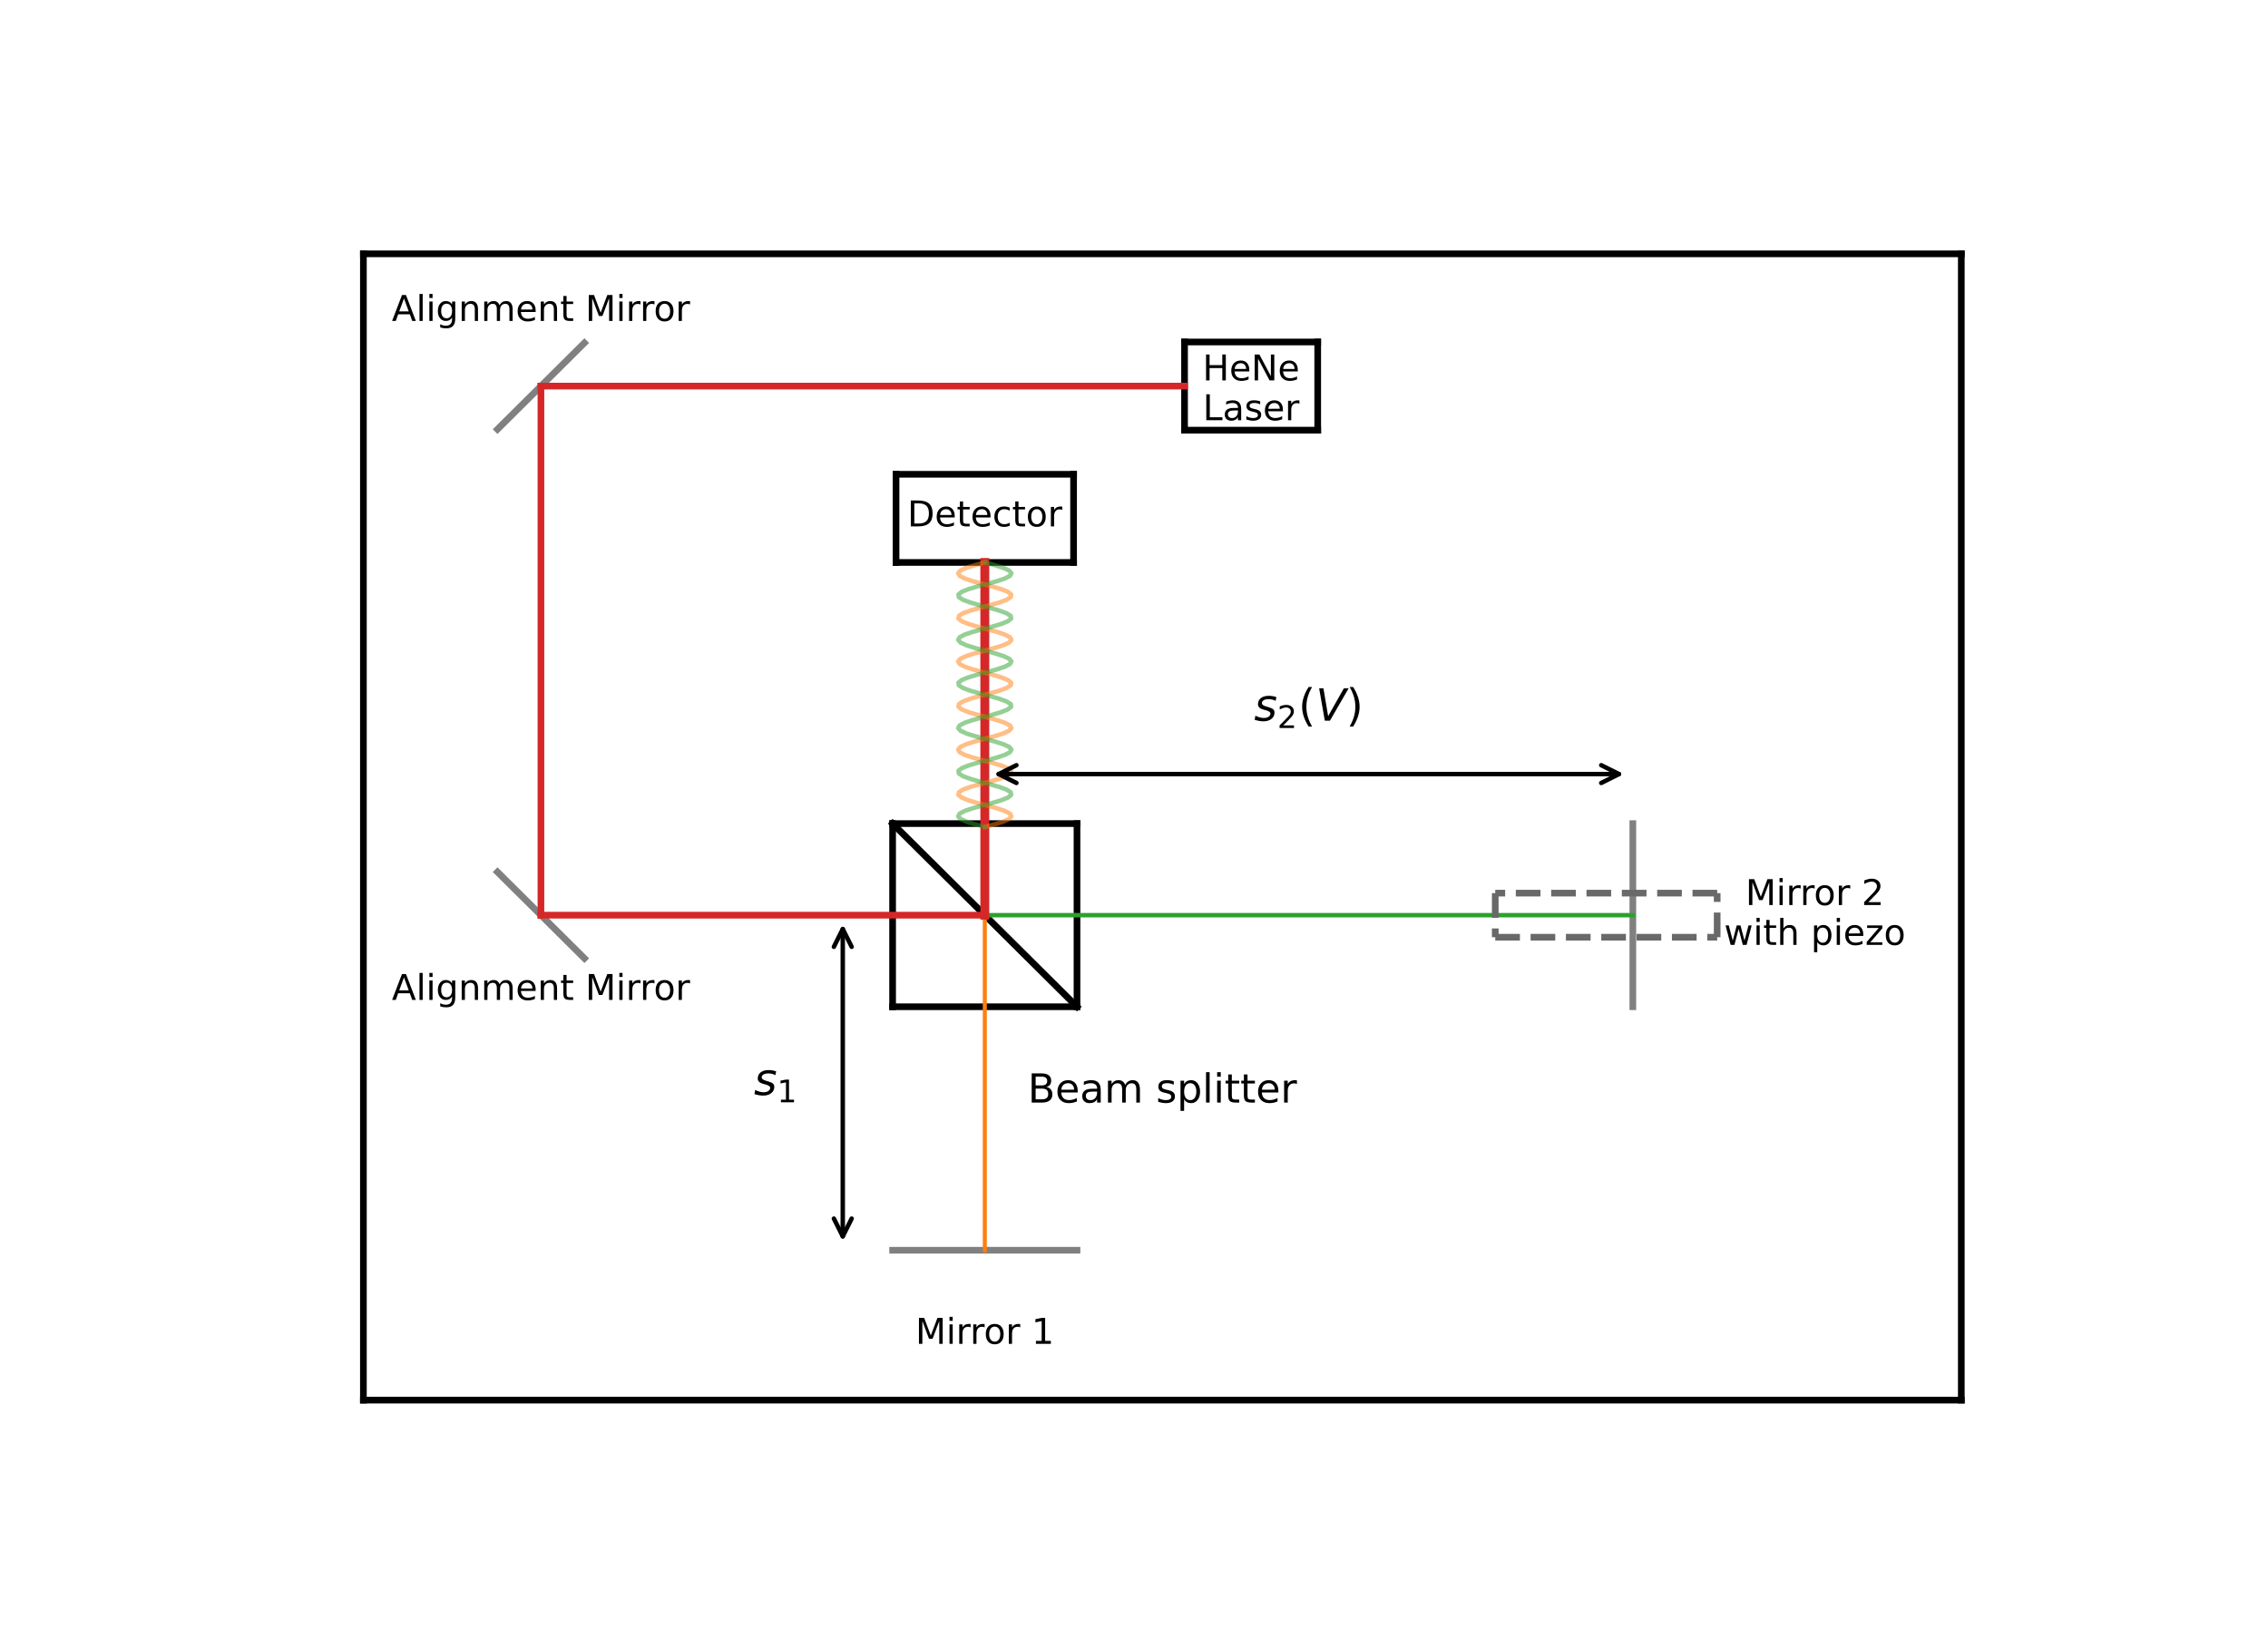
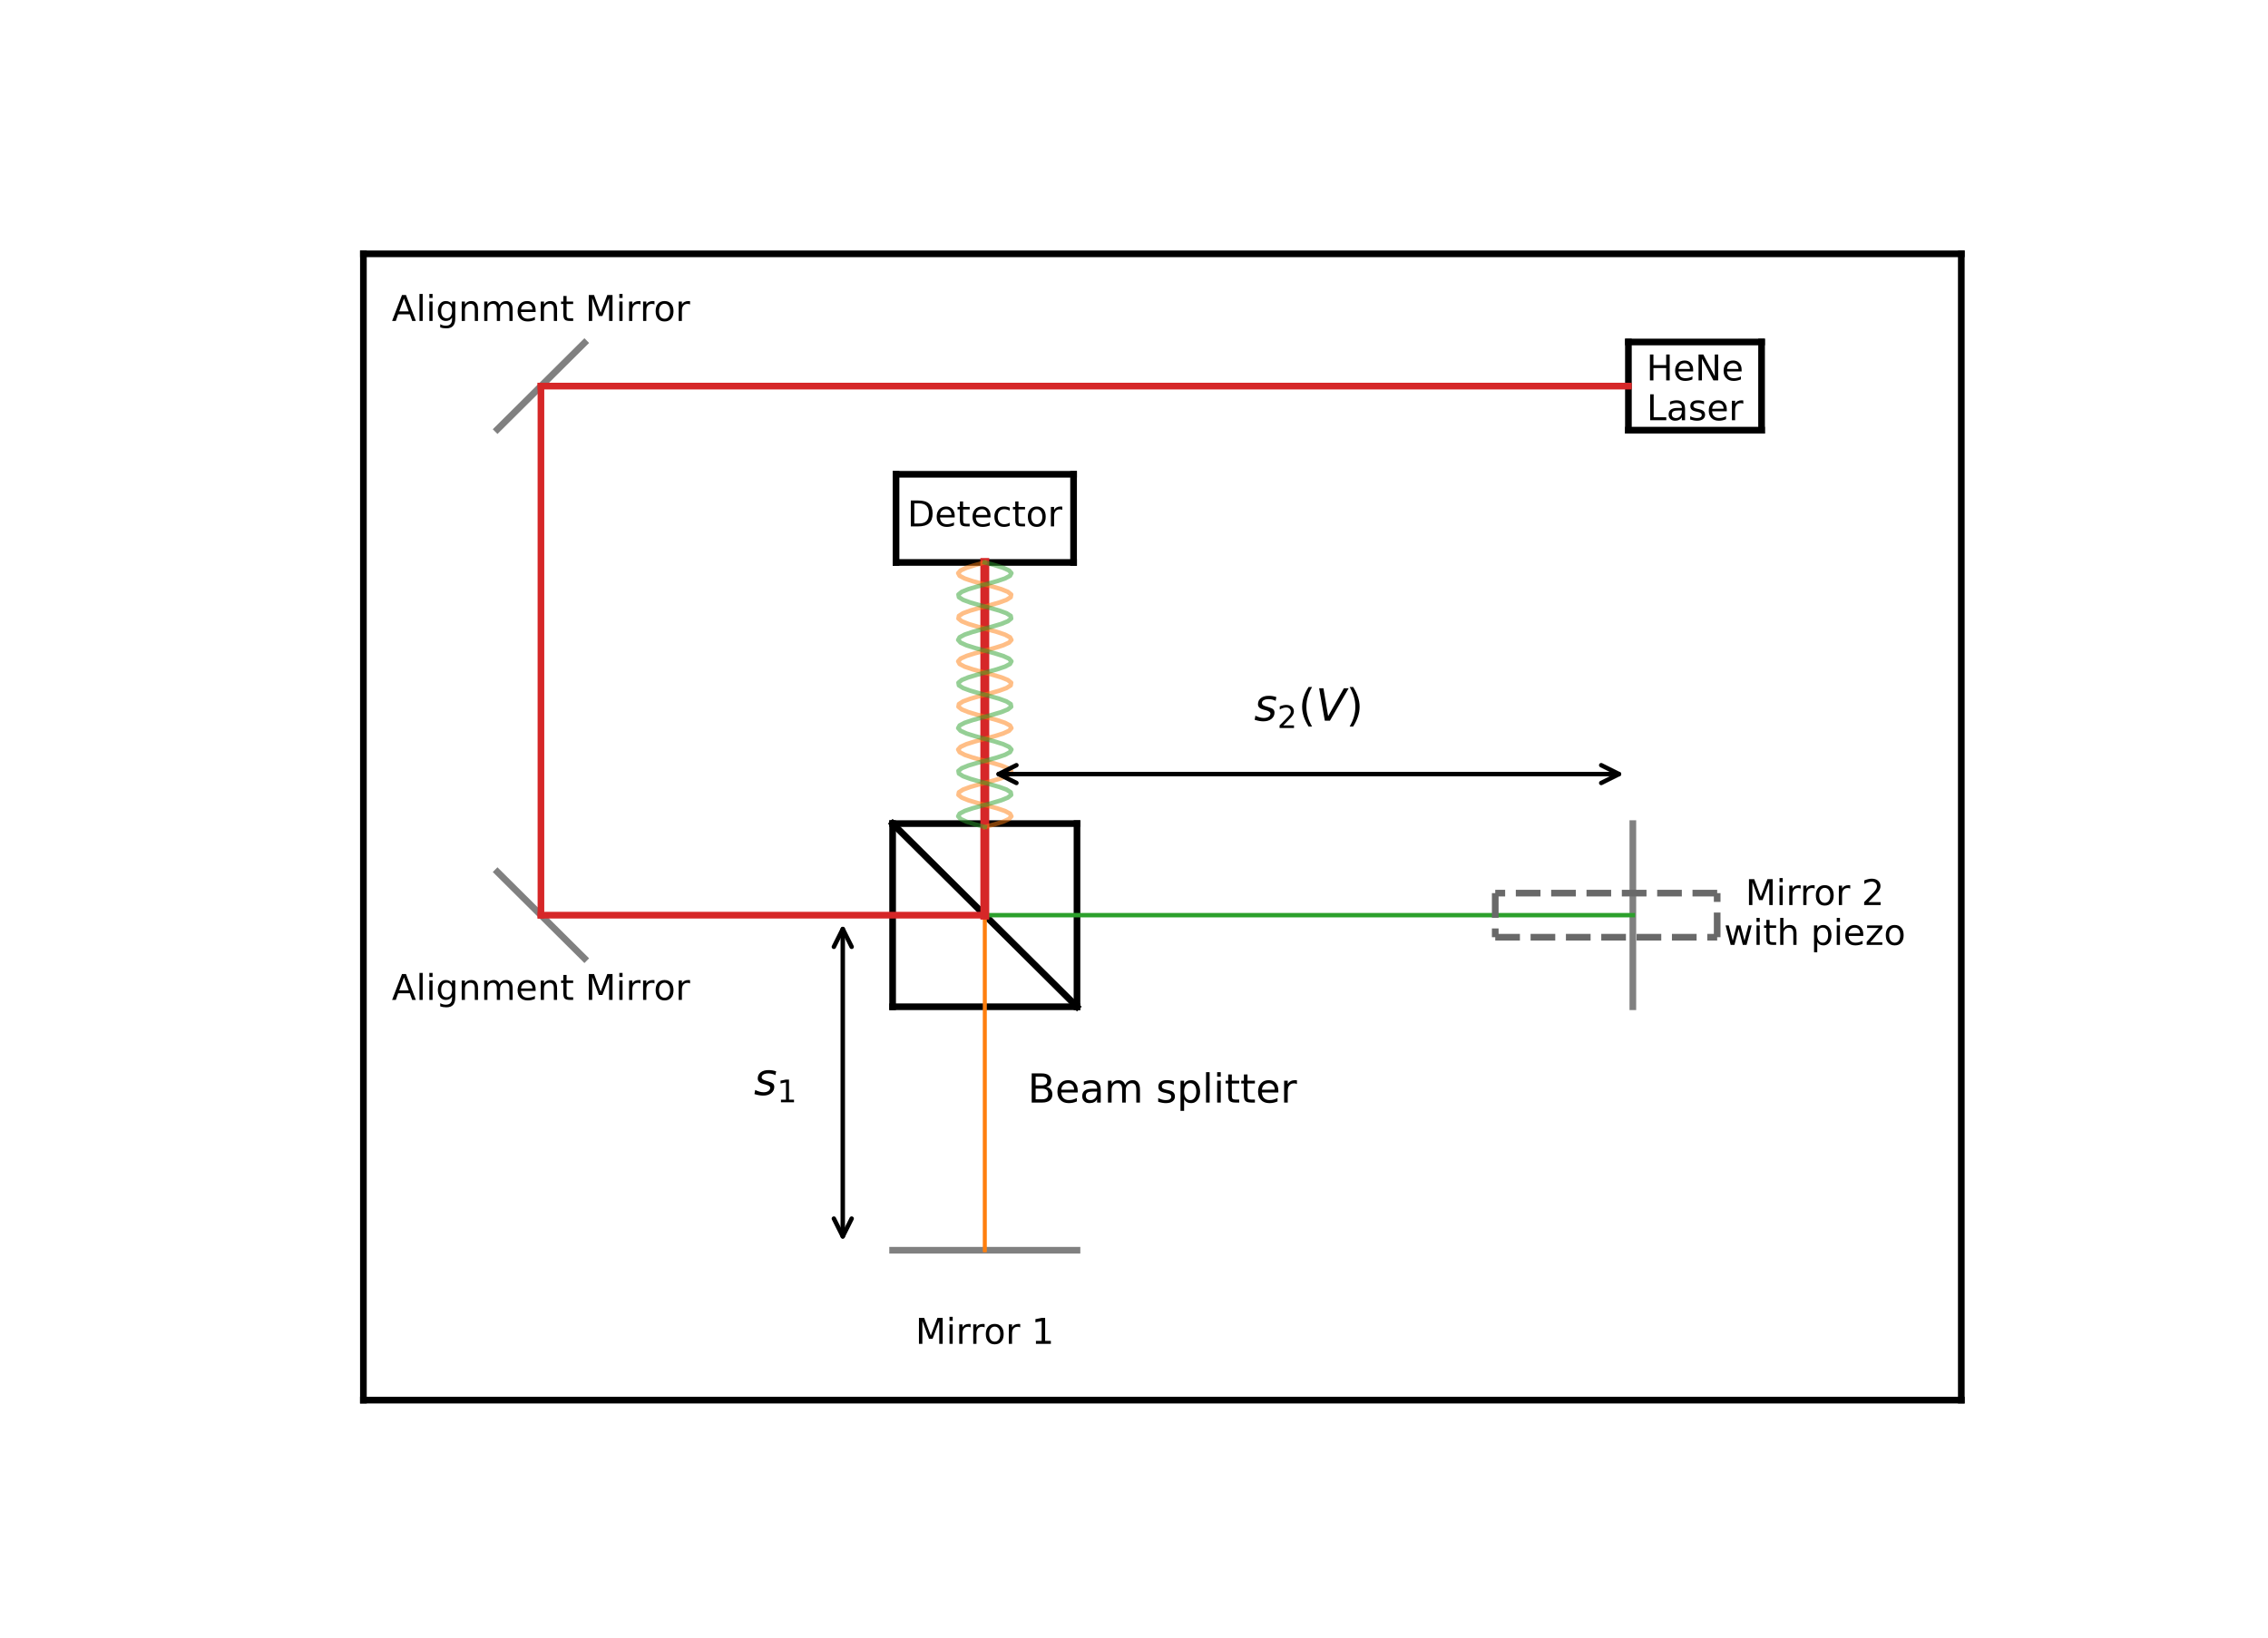
<svg xmlns="http://www.w3.org/2000/svg" xmlns:xlink="http://www.w3.org/1999/xlink" width="510.236pt" height="368.504pt" viewBox="0 0 510.236 368.504" version="1.1">
  <defs>
    <style type="text/css">*{stroke-linejoin: round; stroke-linecap: butt}</style>
  </defs>
  <g id="figure_1">
    <g id="axes_1">
      <g id="line2d_1">
-         <path d="M 81.754 57.118  L 441.238 57.118  " clip-path="url(#pc68b188c2a)" style="fill: none; stroke: #000000; stroke-width: 1.5; stroke-linecap: square" />
+         <path d="M 81.754 57.118  L 441.238 57.118  " clip-path="url(#pbd382d04a9)" style="fill: none; stroke: #000000; stroke-width: 1.5; stroke-linecap: square" />
      </g>
      <g id="line2d_2">
-         <path d="M 81.754 315.071  L 441.238 315.071  " clip-path="url(#pc68b188c2a)" style="fill: none; stroke: #000000; stroke-width: 1.5; stroke-linecap: square" />
+         <path d="M 81.754 315.071  L 441.238 315.071  " clip-path="url(#pbd382d04a9)" style="fill: none; stroke: #000000; stroke-width: 1.5; stroke-linecap: square" />
      </g>
      <g id="line2d_3">
-         <path d="M 441.238 315.071  L 441.238 57.118  " clip-path="url(#pc68b188c2a)" style="fill: none; stroke: #000000; stroke-width: 1.5; stroke-linecap: square" />
+         <path d="M 441.238 315.071  L 441.238 57.118  " clip-path="url(#pbd382d04a9)" style="fill: none; stroke: #000000; stroke-width: 1.5; stroke-linecap: square" />
      </g>
      <g id="line2d_4">
-         <path d="M 81.754 315.071  L 81.754 57.118  " clip-path="url(#pc68b188c2a)" style="fill: none; stroke: #000000; stroke-width: 1.5; stroke-linecap: square" />
+         <path d="M 81.754 315.071  L 81.754 57.118  " clip-path="url(#pbd382d04a9)" style="fill: none; stroke: #000000; stroke-width: 1.5; stroke-linecap: square" />
      </g>
      <g id="line2d_5">
-         <path d="M 266.489 96.803  L 296.446 96.803  " clip-path="url(#pc68b188c2a)" style="fill: none; stroke: #000000; stroke-width: 1.5; stroke-linecap: square" />
+         <path d="M 366.346 96.803  L 396.303 96.803  " clip-path="url(#pbd382d04a9)" style="fill: none; stroke: #000000; stroke-width: 1.5; stroke-linecap: square" />
      </g>
      <g id="line2d_6">
-         <path d="M 296.446 96.803  L 296.446 76.961  " clip-path="url(#pc68b188c2a)" style="fill: none; stroke: #000000; stroke-width: 1.5; stroke-linecap: square" />
+         <path d="M 396.303 96.803  L 396.303 76.961  " clip-path="url(#pbd382d04a9)" style="fill: none; stroke: #000000; stroke-width: 1.5; stroke-linecap: square" />
      </g>
      <g id="line2d_7">
-         <path d="M 296.446 76.961  L 266.489 76.961  " clip-path="url(#pc68b188c2a)" style="fill: none; stroke: #000000; stroke-width: 1.5; stroke-linecap: square" />
+         <path d="M 396.303 76.961  L 366.346 76.961  " clip-path="url(#pbd382d04a9)" style="fill: none; stroke: #000000; stroke-width: 1.5; stroke-linecap: square" />
      </g>
      <g id="line2d_8">
-         <path d="M 266.489 76.961  L 266.489 96.803  " clip-path="url(#pc68b188c2a)" style="fill: none; stroke: #000000; stroke-width: 1.5; stroke-linecap: square" />
+         <path d="M 366.346 76.961  L 366.346 96.803  " clip-path="url(#pbd382d04a9)" style="fill: none; stroke: #000000; stroke-width: 1.5; stroke-linecap: square" />
      </g>
      <g id="line2d_9">
-         <path d="M 111.92 96.596  L 131.473 77.168  " clip-path="url(#pc68b188c2a)" style="fill: none; stroke: #808080; stroke-width: 1.5; stroke-linecap: square" />
+         <path d="M 111.92 96.596  L 131.473 77.168  " clip-path="url(#pbd382d04a9)" style="fill: none; stroke: #808080; stroke-width: 1.5; stroke-linecap: square" />
      </g>
      <g id="line2d_10">
-         <path d="M 111.92 196.223  L 131.473 215.651  " clip-path="url(#pc68b188c2a)" style="fill: none; stroke: #808080; stroke-width: 1.5; stroke-linecap: square" />
+         <path d="M 111.92 196.223  L 131.473 215.651  " clip-path="url(#pbd382d04a9)" style="fill: none; stroke: #808080; stroke-width: 1.5; stroke-linecap: square" />
      </g>
      <g id="line2d_11">
-         <path d="M 200.814 226.543  L 242.293 226.543  " clip-path="url(#pc68b188c2a)" style="fill: none; stroke: #000000; stroke-width: 1.5; stroke-linecap: square" />
+         <path d="M 200.814 226.543  L 242.293 226.543  " clip-path="url(#pbd382d04a9)" style="fill: none; stroke: #000000; stroke-width: 1.5; stroke-linecap: square" />
      </g>
      <g id="line2d_12">
-         <path d="M 200.814 185.331  L 242.293 185.331  " clip-path="url(#pc68b188c2a)" style="fill: none; stroke: #000000; stroke-width: 1.5; stroke-linecap: square" />
+         <path d="M 200.814 185.331  L 242.293 185.331  " clip-path="url(#pbd382d04a9)" style="fill: none; stroke: #000000; stroke-width: 1.5; stroke-linecap: square" />
      </g>
      <g id="line2d_13">
-         <path d="M 200.814 226.543  L 200.814 185.331  " clip-path="url(#pc68b188c2a)" style="fill: none; stroke: #000000; stroke-width: 1.5; stroke-linecap: square" />
+         <path d="M 200.814 226.543  L 200.814 185.331  " clip-path="url(#pbd382d04a9)" style="fill: none; stroke: #000000; stroke-width: 1.5; stroke-linecap: square" />
      </g>
      <g id="line2d_14">
-         <path d="M 242.293 226.543  L 242.293 185.331  " clip-path="url(#pc68b188c2a)" style="fill: none; stroke: #000000; stroke-width: 1.5; stroke-linecap: square" />
+         <path d="M 242.293 226.543  L 242.293 185.331  " clip-path="url(#pbd382d04a9)" style="fill: none; stroke: #000000; stroke-width: 1.5; stroke-linecap: square" />
      </g>
      <g id="line2d_15">
-         <path d="M 200.814 185.331  L 242.293 226.543  " clip-path="url(#pc68b188c2a)" style="fill: none; stroke: #000000; stroke-width: 1.5; stroke-linecap: square" />
+         <path d="M 200.814 185.331  L 242.293 226.543  " clip-path="url(#pbd382d04a9)" style="fill: none; stroke: #000000; stroke-width: 1.5; stroke-linecap: square" />
      </g>
      <g id="line2d_16">
-         <path d="M 200.814 281.339  L 242.293 281.339  " clip-path="url(#pc68b188c2a)" style="fill: none; stroke: #808080; stroke-width: 1.5; stroke-linecap: square" />
+         <path d="M 200.814 281.339  L 242.293 281.339  " clip-path="url(#pbd382d04a9)" style="fill: none; stroke: #808080; stroke-width: 1.5; stroke-linecap: square" />
      </g>
      <g id="line2d_17">
-         <path d="M 367.344 226.543  L 367.344 185.331  " clip-path="url(#pc68b188c2a)" style="fill: none; stroke: #808080; stroke-width: 1.5; stroke-linecap: square" />
+         <path d="M 367.344 226.543  L 367.344 185.331  " clip-path="url(#pbd382d04a9)" style="fill: none; stroke: #808080; stroke-width: 1.5; stroke-linecap: square" />
      </g>
      <g id="line2d_18">
-         <path d="M 201.582 126.567  L 241.525 126.567  " clip-path="url(#pc68b188c2a)" style="fill: none; stroke: #000000; stroke-width: 1.5; stroke-linecap: square" />
+         <path d="M 201.582 126.567  L 241.525 126.567  " clip-path="url(#pbd382d04a9)" style="fill: none; stroke: #000000; stroke-width: 1.5; stroke-linecap: square" />
      </g>
      <g id="line2d_19">
-         <path d="M 241.525 126.567  L 241.525 106.724  " clip-path="url(#pc68b188c2a)" style="fill: none; stroke: #000000; stroke-width: 1.5; stroke-linecap: square" />
+         <path d="M 241.525 126.567  L 241.525 106.724  " clip-path="url(#pbd382d04a9)" style="fill: none; stroke: #000000; stroke-width: 1.5; stroke-linecap: square" />
      </g>
      <g id="line2d_20">
-         <path d="M 241.525 106.724  L 201.582 106.724  " clip-path="url(#pc68b188c2a)" style="fill: none; stroke: #000000; stroke-width: 1.5; stroke-linecap: square" />
+         <path d="M 241.525 106.724  L 201.582 106.724  " clip-path="url(#pbd382d04a9)" style="fill: none; stroke: #000000; stroke-width: 1.5; stroke-linecap: square" />
      </g>
      <g id="line2d_21">
-         <path d="M 201.582 106.724  L 201.582 126.567  " clip-path="url(#pc68b188c2a)" style="fill: none; stroke: #000000; stroke-width: 1.5; stroke-linecap: square" />
+         <path d="M 201.582 106.724  L 201.582 126.567  " clip-path="url(#pbd382d04a9)" style="fill: none; stroke: #000000; stroke-width: 1.5; stroke-linecap: square" />
      </g>
      <g id="line2d_22">
-         <path d="M 266.489 86.882  L 121.696 86.882  " clip-path="url(#pc68b188c2a)" style="fill: none; stroke: #d62728; stroke-width: 1.5; stroke-linecap: square" />
+         <path d="M 366.346 86.882  L 121.696 86.882  " clip-path="url(#pbd382d04a9)" style="fill: none; stroke: #d62728; stroke-width: 1.5; stroke-linecap: square" />
      </g>
      <g id="line2d_23">
-         <path d="M 121.696 86.882  L 121.696 205.937  " clip-path="url(#pc68b188c2a)" style="fill: none; stroke: #d62728; stroke-width: 1.5; stroke-linecap: square" />
+         <path d="M 121.696 86.882  L 121.696 205.937  " clip-path="url(#pbd382d04a9)" style="fill: none; stroke: #d62728; stroke-width: 1.5; stroke-linecap: square" />
      </g>
      <g id="line2d_24">
-         <path d="M 121.696 205.937  L 221.553 205.937  " clip-path="url(#pc68b188c2a)" style="fill: none; stroke: #d62728; stroke-width: 1.5; stroke-linecap: square" />
+         <path d="M 121.696 205.937  L 221.553 205.937  " clip-path="url(#pbd382d04a9)" style="fill: none; stroke: #d62728; stroke-width: 1.5; stroke-linecap: square" />
      </g>
      <g id="line2d_25">
-         <path d="M 221.553 205.937  L 221.553 281.339  " clip-path="url(#pc68b188c2a)" style="fill: none; stroke: #ff7f0e; stroke-width: 0.8; stroke-linecap: square" />
+         <path d="M 221.553 205.937  L 221.553 281.339  " clip-path="url(#pbd382d04a9)" style="fill: none; stroke: #ff7f0e; stroke-width: 0.8; stroke-linecap: square" />
      </g>
      <g id="line2d_26">
-         <path d="M 221.553 281.339  L 221.553 205.937  " clip-path="url(#pc68b188c2a)" style="fill: none; stroke: #ff7f0e; stroke-width: 0.8; stroke-linecap: square" />
+         <path d="M 221.553 281.339  L 221.553 205.937  " clip-path="url(#pbd382d04a9)" style="fill: none; stroke: #ff7f0e; stroke-width: 0.8; stroke-linecap: square" />
      </g>
      <g id="line2d_27">
-         <path d="M 221.553 205.937  L 221.553 126.567  " clip-path="url(#pc68b188c2a)" style="fill: none; stroke: #ff7f0e; stroke-width: 0.8; stroke-linecap: square" />
+         <path d="M 221.553 205.937  L 221.553 126.567  " clip-path="url(#pbd382d04a9)" style="fill: none; stroke: #ff7f0e; stroke-width: 0.8; stroke-linecap: square" />
      </g>
      <g id="line2d_28">
-         <path d="M 221.553 205.937  L 367.344 205.937  " clip-path="url(#pc68b188c2a)" style="fill: none; stroke: #2ca02c; stroke-linecap: square" />
+         <path d="M 221.553 205.937  L 367.344 205.937  " clip-path="url(#pbd382d04a9)" style="fill: none; stroke: #2ca02c; stroke-linecap: square" />
      </g>
      <g id="line2d_29">
-         <path d="M 221.553 205.937  L 221.553 126.567  " clip-path="url(#pc68b188c2a)" style="fill: none; stroke: #d62728; stroke-width: 2; stroke-linecap: square" />
+         <path d="M 221.553 205.937  L 221.553 126.567  " clip-path="url(#pbd382d04a9)" style="fill: none; stroke: #d62728; stroke-width: 2; stroke-linecap: square" />
      </g>
      <g id="line2d_30">
-         <path d="M 221.553 186.094  L 223.78 185.493  L 225.688 184.892  L 227.003 184.291  L 227.538 183.689  L 227.215 183.088  L 226.081 182.487  L 224.299 181.885  L 222.123 181.284  L 219.865 180.683  L 217.85 180.082  L 216.365 179.48  L 215.623 178.879  L 215.731 178.278  L 216.673 177.676  L 218.314 177.075  L 220.419 176.474  L 222.687 175.873  L 224.793 175.271  L 226.434 174.67  L 227.376 174.069  L 227.484 173.467  L 226.742 172.866  L 225.257 172.265  L 223.241 171.664  L 220.984 171.062  L 218.808 170.461  L 217.025 169.86  L 215.891 169.258  L 215.569 168.657  L 216.103 168.056  L 217.419 167.455  L 219.327 166.853  L 221.553 166.252  L 223.78 165.651  L 225.688 165.049  L 227.003 164.448  L 227.538 163.847  L 227.215 163.246  L 226.081 162.644  L 224.299 162.043  L 222.123 161.442  L 219.865 160.84  L 217.85 160.239  L 216.365 159.638  L 215.623 159.037  L 215.731 158.435  L 216.673 157.834  L 218.314 157.233  L 220.419 156.631  L 222.687 156.03  L 224.793 155.429  L 226.434 154.827  L 227.376 154.226  L 227.484 153.625  L 226.742 153.024  L 225.257 152.422  L 223.241 151.821  L 220.984 151.22  L 218.808 150.618  L 217.025 150.017  L 215.891 149.416  L 215.569 148.815  L 216.103 148.213  L 217.419 147.612  L 219.327 147.011  L 221.553 146.409  L 223.78 145.808  L 225.688 145.207  L 227.003 144.606  L 227.538 144.004  L 227.215 143.403  L 226.081 142.802  L 224.299 142.2  L 222.123 141.599  L 219.865 140.998  L 217.85 140.397  L 216.365 139.795  L 215.623 139.194  L 215.731 138.593  L 216.673 137.991  L 218.314 137.39  L 220.419 136.789  L 222.687 136.188  L 224.793 135.586  L 226.434 134.985  L 227.376 134.384  L 227.484 133.782  L 226.742 133.181  L 225.257 132.58  L 223.241 131.979  L 220.984 131.377  L 218.808 130.776  L 217.025 130.175  L 215.891 129.573  L 215.569 128.972  L 216.103 128.371  L 217.419 127.77  L 219.327 127.168  L 221.553 126.567  " clip-path="url(#pc68b188c2a)" style="fill: none; stroke: #ff7f0e; stroke-opacity: 0.5; stroke-linecap: square" />
+         <path d="M 221.553 186.094  L 223.78 185.493  L 225.688 184.892  L 227.003 184.291  L 227.538 183.689  L 227.215 183.088  L 226.081 182.487  L 224.299 181.885  L 222.123 181.284  L 219.865 180.683  L 217.85 180.082  L 216.365 179.48  L 215.623 178.879  L 215.731 178.278  L 216.673 177.676  L 218.314 177.075  L 220.419 176.474  L 222.687 175.873  L 224.793 175.271  L 226.434 174.67  L 227.376 174.069  L 227.484 173.467  L 226.742 172.866  L 225.257 172.265  L 223.241 171.664  L 220.984 171.062  L 218.808 170.461  L 217.025 169.86  L 215.891 169.258  L 215.569 168.657  L 216.103 168.056  L 217.419 167.455  L 219.327 166.853  L 221.553 166.252  L 223.78 165.651  L 225.688 165.049  L 227.003 164.448  L 227.538 163.847  L 227.215 163.246  L 226.081 162.644  L 224.299 162.043  L 222.123 161.442  L 219.865 160.84  L 217.85 160.239  L 216.365 159.638  L 215.623 159.037  L 215.731 158.435  L 216.673 157.834  L 218.314 157.233  L 220.419 156.631  L 222.687 156.03  L 224.793 155.429  L 226.434 154.827  L 227.376 154.226  L 227.484 153.625  L 226.742 153.024  L 225.257 152.422  L 223.241 151.821  L 220.984 151.22  L 218.808 150.618  L 217.025 150.017  L 215.891 149.416  L 215.569 148.815  L 216.103 148.213  L 217.419 147.612  L 219.327 147.011  L 221.553 146.409  L 223.78 145.808  L 225.688 145.207  L 227.003 144.606  L 227.538 144.004  L 227.215 143.403  L 226.081 142.802  L 224.299 142.2  L 222.123 141.599  L 219.865 140.998  L 217.85 140.397  L 216.365 139.795  L 215.623 139.194  L 215.731 138.593  L 216.673 137.991  L 218.314 137.39  L 220.419 136.789  L 222.687 136.188  L 224.793 135.586  L 226.434 134.985  L 227.376 134.384  L 227.484 133.782  L 226.742 133.181  L 225.257 132.58  L 223.241 131.979  L 220.984 131.377  L 218.808 130.776  L 217.025 130.175  L 215.891 129.573  L 215.569 128.972  L 216.103 128.371  L 217.419 127.77  L 219.327 127.168  L 221.553 126.567  " clip-path="url(#pbd382d04a9)" style="fill: none; stroke: #ff7f0e; stroke-opacity: 0.5; stroke-linecap: square" />
      </g>
      <g id="line2d_31">
-         <path d="M 221.553 186.094  L 219.327 185.493  L 217.419 184.892  L 216.103 184.291  L 215.569 183.689  L 215.891 183.088  L 217.025 182.487  L 218.808 181.885  L 220.984 181.284  L 223.241 180.683  L 225.257 180.082  L 226.742 179.48  L 227.484 178.879  L 227.376 178.278  L 226.434 177.676  L 224.793 177.075  L 222.687 176.474  L 220.419 175.873  L 218.314 175.271  L 216.673 174.67  L 215.731 174.069  L 215.623 173.467  L 216.365 172.866  L 217.85 172.265  L 219.865 171.664  L 222.123 171.062  L 224.299 170.461  L 226.081 169.86  L 227.215 169.258  L 227.538 168.657  L 227.003 168.056  L 225.688 167.455  L 223.78 166.853  L 221.553 166.252  L 219.327 165.651  L 217.419 165.049  L 216.103 164.448  L 215.569 163.847  L 215.891 163.246  L 217.025 162.644  L 218.808 162.043  L 220.984 161.442  L 223.241 160.84  L 225.257 160.239  L 226.742 159.638  L 227.484 159.037  L 227.376 158.435  L 226.434 157.834  L 224.793 157.233  L 222.687 156.631  L 220.419 156.03  L 218.314 155.429  L 216.673 154.827  L 215.731 154.226  L 215.623 153.625  L 216.365 153.024  L 217.85 152.422  L 219.865 151.821  L 222.123 151.22  L 224.299 150.618  L 226.081 150.017  L 227.215 149.416  L 227.538 148.815  L 227.003 148.213  L 225.688 147.612  L 223.78 147.011  L 221.553 146.409  L 219.327 145.808  L 217.419 145.207  L 216.103 144.606  L 215.569 144.004  L 215.891 143.403  L 217.025 142.802  L 218.808 142.2  L 220.984 141.599  L 223.241 140.998  L 225.257 140.397  L 226.742 139.795  L 227.484 139.194  L 227.376 138.593  L 226.434 137.991  L 224.793 137.39  L 222.687 136.789  L 220.419 136.188  L 218.314 135.586  L 216.673 134.985  L 215.731 134.384  L 215.623 133.782  L 216.365 133.181  L 217.85 132.58  L 219.865 131.979  L 222.123 131.377  L 224.299 130.776  L 226.081 130.175  L 227.215 129.573  L 227.538 128.972  L 227.003 128.371  L 225.688 127.77  L 223.78 127.168  L 221.553 126.567  " clip-path="url(#pc68b188c2a)" style="fill: none; stroke: #2ca02c; stroke-opacity: 0.5; stroke-linecap: square" />
+         <path d="M 221.553 186.094  L 219.327 185.493  L 217.419 184.892  L 216.103 184.291  L 215.569 183.689  L 215.891 183.088  L 217.025 182.487  L 218.808 181.885  L 220.984 181.284  L 223.241 180.683  L 225.257 180.082  L 226.742 179.48  L 227.484 178.879  L 227.376 178.278  L 226.434 177.676  L 224.793 177.075  L 222.687 176.474  L 220.419 175.873  L 218.314 175.271  L 216.673 174.67  L 215.731 174.069  L 215.623 173.467  L 216.365 172.866  L 217.85 172.265  L 219.865 171.664  L 222.123 171.062  L 224.299 170.461  L 226.081 169.86  L 227.215 169.258  L 227.538 168.657  L 227.003 168.056  L 225.688 167.455  L 223.78 166.853  L 221.553 166.252  L 219.327 165.651  L 217.419 165.049  L 216.103 164.448  L 215.569 163.847  L 215.891 163.246  L 217.025 162.644  L 218.808 162.043  L 220.984 161.442  L 223.241 160.84  L 225.257 160.239  L 226.742 159.638  L 227.484 159.037  L 227.376 158.435  L 226.434 157.834  L 224.793 157.233  L 222.687 156.631  L 220.419 156.03  L 218.314 155.429  L 216.673 154.827  L 215.731 154.226  L 215.623 153.625  L 216.365 153.024  L 217.85 152.422  L 219.865 151.821  L 222.123 151.22  L 224.299 150.618  L 226.081 150.017  L 227.215 149.416  L 227.538 148.815  L 227.003 148.213  L 225.688 147.612  L 223.78 147.011  L 221.553 146.409  L 219.327 145.808  L 217.419 145.207  L 216.103 144.606  L 215.569 144.004  L 215.891 143.403  L 217.025 142.802  L 218.808 142.2  L 220.984 141.599  L 223.241 140.998  L 225.257 140.397  L 226.742 139.795  L 227.484 139.194  L 227.376 138.593  L 226.434 137.991  L 224.793 137.39  L 222.687 136.789  L 220.419 136.188  L 218.314 135.586  L 216.673 134.985  L 215.731 134.384  L 215.623 133.782  L 216.365 133.181  L 217.85 132.58  L 219.865 131.979  L 222.123 131.377  L 224.299 130.776  L 226.081 130.175  L 227.215 129.573  L 227.538 128.972  L 227.003 128.371  L 225.688 127.77  L 223.78 127.168  L 221.553 126.567  " clip-path="url(#pbd382d04a9)" style="fill: none; stroke: #2ca02c; stroke-opacity: 0.5; stroke-linecap: square" />
      </g>
      <g id="line2d_32">
-         <path d="M 386.317 210.898  L 386.317 200.976  " clip-path="url(#pc68b188c2a)" style="fill: none; stroke-dasharray: 5.55,2.4; stroke-dashoffset: 0; stroke: #696969; stroke-width: 1.5" />
+         <path d="M 386.317 210.898  L 386.317 200.976  " clip-path="url(#pbd382d04a9)" style="fill: none; stroke-dasharray: 5.55,2.4; stroke-dashoffset: 0; stroke: #696969; stroke-width: 1.5" />
      </g>
      <g id="line2d_33">
-         <path d="M 386.317 200.976  L 336.389 200.976  " clip-path="url(#pc68b188c2a)" style="fill: none; stroke-dasharray: 5.55,2.4; stroke-dashoffset: 0; stroke: #696969; stroke-width: 1.5" />
+         <path d="M 386.317 200.976  L 336.389 200.976  " clip-path="url(#pbd382d04a9)" style="fill: none; stroke-dasharray: 5.55,2.4; stroke-dashoffset: 0; stroke: #696969; stroke-width: 1.5" />
      </g>
      <g id="line2d_34">
-         <path d="M 336.389 200.976  L 336.389 210.898  " clip-path="url(#pc68b188c2a)" style="fill: none; stroke-dasharray: 5.55,2.4; stroke-dashoffset: 0; stroke: #696969; stroke-width: 1.5" />
+         <path d="M 336.389 200.976  L 336.389 210.898  " clip-path="url(#pbd382d04a9)" style="fill: none; stroke-dasharray: 5.55,2.4; stroke-dashoffset: 0; stroke: #696969; stroke-width: 1.5" />
      </g>
      <g id="line2d_35">
-         <path d="M 336.389 210.898  L 386.317 210.898  " clip-path="url(#pc68b188c2a)" style="fill: none; stroke-dasharray: 5.55,2.4; stroke-dashoffset: 0; stroke: #696969; stroke-width: 1.5" />
+         <path d="M 336.389 210.898  L 386.317 210.898  " clip-path="url(#pbd382d04a9)" style="fill: none; stroke-dasharray: 5.55,2.4; stroke-dashoffset: 0; stroke: #696969; stroke-width: 1.5" />
      </g>
      <g id="text_1">
-         <g transform="translate(270.5443 85.60239) scale(0.08 -0.08)">
+         <g transform="translate(370.4011 85.60239) scale(0.08 -0.08)">
          <defs>
            <path id="DejaVuSans-48" d="M 628 4666  L 1259 4666  L 1259 2753  L 3553 2753  L 3553 4666  L 4184 4666  L 4184 0  L 3553 0  L 3553 2222  L 1259 2222  L 1259 0  L 628 0  L 628 4666  z " transform="scale(0.015625)" />
            <path id="DejaVuSans-65" d="M 3597 1894  L 3597 1613  L 953 1613  Q 991 1019 1311 708  Q 1631 397 2203 397  Q 2534 397 2845 478  Q 3156 559 3463 722  L 3463 178  Q 3153 47 2828 -22  Q 2503 -91 2169 -91  Q 1331 -91 842 396  Q 353 884 353 1716  Q 353 2575 817 3079  Q 1281 3584 2069 3584  Q 2775 3584 3186 3129  Q 3597 2675 3597 1894  z M 3022 2063  Q 3016 2534 2758 2815  Q 2500 3097 2075 3097  Q 1594 3097 1305 2825  Q 1016 2553 972 2059  L 3022 2063  z " transform="scale(0.015625)" />
            <path id="DejaVuSans-4e" d="M 628 4666  L 1478 4666  L 3547 763  L 3547 4666  L 4159 4666  L 4159 0  L 3309 0  L 1241 3903  L 1241 0  L 628 0  L 628 4666  z " transform="scale(0.015625)" />
          </defs>
          <use xlink:href="#DejaVuSans-48" />
          <use xlink:href="#DejaVuSans-65" x="75.195" />
          <use xlink:href="#DejaVuSans-4e" x="136.719" />
          <use xlink:href="#DejaVuSans-65" x="211.523" />
        </g>
-         <g transform="translate(270.5981 94.56064) scale(0.08 -0.08)">
+         <g transform="translate(370.4549 94.56064) scale(0.08 -0.08)">
          <defs>
            <path id="DejaVuSans-4c" d="M 628 4666  L 1259 4666  L 1259 531  L 3531 531  L 3531 0  L 628 0  L 628 4666  z " transform="scale(0.015625)" />
            <path id="DejaVuSans-61" d="M 2194 1759  Q 1497 1759 1228 1600  Q 959 1441 959 1056  Q 959 750 1161 570  Q 1363 391 1709 391  Q 2188 391 2477 730  Q 2766 1069 2766 1631  L 2766 1759  L 2194 1759  z M 3341 1997  L 3341 0  L 2766 0  L 2766 531  Q 2569 213 2275 61  Q 1981 -91 1556 -91  Q 1019 -91 701 211  Q 384 513 384 1019  Q 384 1609 779 1909  Q 1175 2209 1959 2209  L 2766 2209  L 2766 2266  Q 2766 2663 2505 2880  Q 2244 3097 1772 3097  Q 1472 3097 1187 3025  Q 903 2953 641 2809  L 641 3341  Q 956 3463 1253 3523  Q 1550 3584 1831 3584  Q 2591 3584 2966 3190  Q 3341 2797 3341 1997  z " transform="scale(0.015625)" />
            <path id="DejaVuSans-73" d="M 2834 3397  L 2834 2853  Q 2591 2978 2328 3040  Q 2066 3103 1784 3103  Q 1356 3103 1142 2972  Q 928 2841 928 2578  Q 928 2378 1081 2264  Q 1234 2150 1697 2047  L 1894 2003  Q 2506 1872 2764 1633  Q 3022 1394 3022 966  Q 3022 478 2636 193  Q 2250 -91 1575 -91  Q 1294 -91 989 -36  Q 684 19 347 128  L 347 722  Q 666 556 975 473  Q 1284 391 1588 391  Q 1994 391 2212 530  Q 2431 669 2431 922  Q 2431 1156 2273 1281  Q 2116 1406 1581 1522  L 1381 1569  Q 847 1681 609 1914  Q 372 2147 372 2553  Q 372 3047 722 3315  Q 1072 3584 1716 3584  Q 2034 3584 2315 3537  Q 2597 3491 2834 3397  z " transform="scale(0.015625)" />
            <path id="DejaVuSans-72" d="M 2631 2963  Q 2534 3019 2420 3045  Q 2306 3072 2169 3072  Q 1681 3072 1420 2755  Q 1159 2438 1159 1844  L 1159 0  L 581 0  L 581 3500  L 1159 3500  L 1159 2956  Q 1341 3275 1631 3429  Q 1922 3584 2338 3584  Q 2397 3584 2469 3576  Q 2541 3569 2628 3553  L 2631 2963  z " transform="scale(0.015625)" />
          </defs>
          <use xlink:href="#DejaVuSans-4c" />
          <use xlink:href="#DejaVuSans-61" x="55.713" />
          <use xlink:href="#DejaVuSans-73" x="116.992" />
          <use xlink:href="#DejaVuSans-65" x="169.092" />
          <use xlink:href="#DejaVuSans-72" x="230.615" />
        </g>
      </g>
      <g id="text_2">
        <g transform="translate(88.14837 72.22325) scale(0.08 -0.08)">
          <defs>
            <path id="DejaVuSans-41" d="M 2188 4044  L 1331 1722  L 3047 1722  L 2188 4044  z M 1831 4666  L 2547 4666  L 4325 0  L 3669 0  L 3244 1197  L 1141 1197  L 716 0  L 50 0  L 1831 4666  z " transform="scale(0.015625)" />
            <path id="DejaVuSans-6c" d="M 603 4863  L 1178 4863  L 1178 0  L 603 0  L 603 4863  z " transform="scale(0.015625)" />
            <path id="DejaVuSans-69" d="M 603 3500  L 1178 3500  L 1178 0  L 603 0  L 603 3500  z M 603 4863  L 1178 4863  L 1178 4134  L 603 4134  L 603 4863  z " transform="scale(0.015625)" />
            <path id="DejaVuSans-67" d="M 2906 1791  Q 2906 2416 2648 2759  Q 2391 3103 1925 3103  Q 1463 3103 1205 2759  Q 947 2416 947 1791  Q 947 1169 1205 825  Q 1463 481 1925 481  Q 2391 481 2648 825  Q 2906 1169 2906 1791  z M 3481 434  Q 3481 -459 3084 -895  Q 2688 -1331 1869 -1331  Q 1566 -1331 1297 -1286  Q 1028 -1241 775 -1147  L 775 -588  Q 1028 -725 1275 -790  Q 1522 -856 1778 -856  Q 2344 -856 2625 -561  Q 2906 -266 2906 331  L 2906 616  Q 2728 306 2450 153  Q 2172 0 1784 0  Q 1141 0 747 490  Q 353 981 353 1791  Q 353 2603 747 3093  Q 1141 3584 1784 3584  Q 2172 3584 2450 3431  Q 2728 3278 2906 2969  L 2906 3500  L 3481 3500  L 3481 434  z " transform="scale(0.015625)" />
            <path id="DejaVuSans-6e" d="M 3513 2113  L 3513 0  L 2938 0  L 2938 2094  Q 2938 2591 2744 2837  Q 2550 3084 2163 3084  Q 1697 3084 1428 2787  Q 1159 2491 1159 1978  L 1159 0  L 581 0  L 581 3500  L 1159 3500  L 1159 2956  Q 1366 3272 1645 3428  Q 1925 3584 2291 3584  Q 2894 3584 3203 3211  Q 3513 2838 3513 2113  z " transform="scale(0.015625)" />
            <path id="DejaVuSans-6d" d="M 3328 2828  Q 3544 3216 3844 3400  Q 4144 3584 4550 3584  Q 5097 3584 5394 3201  Q 5691 2819 5691 2113  L 5691 0  L 5113 0  L 5113 2094  Q 5113 2597 4934 2840  Q 4756 3084 4391 3084  Q 3944 3084 3684 2787  Q 3425 2491 3425 1978  L 3425 0  L 2847 0  L 2847 2094  Q 2847 2600 2669 2842  Q 2491 3084 2119 3084  Q 1678 3084 1418 2786  Q 1159 2488 1159 1978  L 1159 0  L 581 0  L 581 3500  L 1159 3500  L 1159 2956  Q 1356 3278 1631 3431  Q 1906 3584 2284 3584  Q 2666 3584 2933 3390  Q 3200 3197 3328 2828  z " transform="scale(0.015625)" />
            <path id="DejaVuSans-74" d="M 1172 4494  L 1172 3500  L 2356 3500  L 2356 3053  L 1172 3053  L 1172 1153  Q 1172 725 1289 603  Q 1406 481 1766 481  L 2356 481  L 2356 0  L 1766 0  Q 1100 0 847 248  Q 594 497 594 1153  L 594 3053  L 172 3053  L 172 3500  L 594 3500  L 594 4494  L 1172 4494  z " transform="scale(0.015625)" />
            <path id="DejaVuSans-20" transform="scale(0.015625)" />
            <path id="DejaVuSans-4d" d="M 628 4666  L 1569 4666  L 2759 1491  L 3956 4666  L 4897 4666  L 4897 0  L 4281 0  L 4281 4097  L 3078 897  L 2444 897  L 1241 4097  L 1241 0  L 628 0  L 628 4666  z " transform="scale(0.015625)" />
            <path id="DejaVuSans-6f" d="M 1959 3097  Q 1497 3097 1228 2736  Q 959 2375 959 1747  Q 959 1119 1226 758  Q 1494 397 1959 397  Q 2419 397 2687 759  Q 2956 1122 2956 1747  Q 2956 2369 2687 2733  Q 2419 3097 1959 3097  z M 1959 3584  Q 2709 3584 3137 3096  Q 3566 2609 3566 1747  Q 3566 888 3137 398  Q 2709 -91 1959 -91  Q 1206 -91 779 398  Q 353 888 353 1747  Q 353 2609 779 3096  Q 1206 3584 1959 3584  z " transform="scale(0.015625)" />
          </defs>
          <use xlink:href="#DejaVuSans-41" />
          <use xlink:href="#DejaVuSans-6c" x="68.408" />
          <use xlink:href="#DejaVuSans-69" x="96.191" />
          <use xlink:href="#DejaVuSans-67" x="123.975" />
          <use xlink:href="#DejaVuSans-6e" x="187.451" />
          <use xlink:href="#DejaVuSans-6d" x="250.83" />
          <use xlink:href="#DejaVuSans-65" x="348.242" />
          <use xlink:href="#DejaVuSans-6e" x="409.766" />
          <use xlink:href="#DejaVuSans-74" x="473.145" />
          <use xlink:href="#DejaVuSans-20" x="512.354" />
          <use xlink:href="#DejaVuSans-4d" x="544.141" />
          <use xlink:href="#DejaVuSans-69" x="630.42" />
          <use xlink:href="#DejaVuSans-72" x="658.203" />
          <use xlink:href="#DejaVuSans-72" x="697.566" />
          <use xlink:href="#DejaVuSans-6f" x="736.43" />
          <use xlink:href="#DejaVuSans-72" x="797.611" />
        </g>
      </g>
      <g id="text_3">
        <g transform="translate(88.14837 225.0106) scale(0.08 -0.08)">
          <use xlink:href="#DejaVuSans-41" />
          <use xlink:href="#DejaVuSans-6c" x="68.408" />
          <use xlink:href="#DejaVuSans-69" x="96.191" />
          <use xlink:href="#DejaVuSans-67" x="123.975" />
          <use xlink:href="#DejaVuSans-6e" x="187.451" />
          <use xlink:href="#DejaVuSans-6d" x="250.83" />
          <use xlink:href="#DejaVuSans-65" x="348.242" />
          <use xlink:href="#DejaVuSans-6e" x="409.766" />
          <use xlink:href="#DejaVuSans-74" x="473.145" />
          <use xlink:href="#DejaVuSans-20" x="512.354" />
          <use xlink:href="#DejaVuSans-4d" x="544.141" />
          <use xlink:href="#DejaVuSans-69" x="630.42" />
          <use xlink:href="#DejaVuSans-72" x="658.203" />
          <use xlink:href="#DejaVuSans-72" x="697.566" />
          <use xlink:href="#DejaVuSans-6f" x="736.43" />
          <use xlink:href="#DejaVuSans-72" x="797.611" />
        </g>
      </g>
      <g id="text_4">
        <g transform="translate(231.2202 248.1055) scale(0.09 -0.09)">
          <defs>
            <path id="DejaVuSans-42" d="M 1259 2228  L 1259 519  L 2272 519  Q 2781 519 3026 730  Q 3272 941 3272 1375  Q 3272 1813 3026 2020  Q 2781 2228 2272 2228  L 1259 2228  z M 1259 4147  L 1259 2741  L 2194 2741  Q 2656 2741 2882 2914  Q 3109 3088 3109 3444  Q 3109 3797 2882 3972  Q 2656 4147 2194 4147  L 1259 4147  z M 628 4666  L 2241 4666  Q 2963 4666 3353 4366  Q 3744 4066 3744 3513  Q 3744 3084 3544 2831  Q 3344 2578 2956 2516  Q 3422 2416 3680 2098  Q 3938 1781 3938 1306  Q 3938 681 3513 340  Q 3088 0 2303 0  L 628 0  L 628 4666  z " transform="scale(0.015625)" />
            <path id="DejaVuSans-70" d="M 1159 525  L 1159 -1331  L 581 -1331  L 581 3500  L 1159 3500  L 1159 2969  Q 1341 3281 1617 3432  Q 1894 3584 2278 3584  Q 2916 3584 3314 3078  Q 3713 2572 3713 1747  Q 3713 922 3314 415  Q 2916 -91 2278 -91  Q 1894 -91 1617 61  Q 1341 213 1159 525  z M 3116 1747  Q 3116 2381 2855 2742  Q 2594 3103 2138 3103  Q 1681 3103 1420 2742  Q 1159 2381 1159 1747  Q 1159 1113 1420 752  Q 1681 391 2138 391  Q 2594 391 2855 752  Q 3116 1113 3116 1747  z " transform="scale(0.015625)" />
          </defs>
          <use xlink:href="#DejaVuSans-42" />
          <use xlink:href="#DejaVuSans-65" x="68.604" />
          <use xlink:href="#DejaVuSans-61" x="130.127" />
          <use xlink:href="#DejaVuSans-6d" x="191.406" />
          <use xlink:href="#DejaVuSans-20" x="288.818" />
          <use xlink:href="#DejaVuSans-73" x="320.605" />
          <use xlink:href="#DejaVuSans-70" x="372.705" />
          <use xlink:href="#DejaVuSans-6c" x="436.182" />
          <use xlink:href="#DejaVuSans-69" x="463.965" />
          <use xlink:href="#DejaVuSans-74" x="491.748" />
          <use xlink:href="#DejaVuSans-74" x="530.957" />
          <use xlink:href="#DejaVuSans-65" x="570.166" />
          <use xlink:href="#DejaVuSans-72" x="631.689" />
        </g>
      </g>
      <g id="text_5">
        <g transform="translate(205.954 302.3965) scale(0.08 -0.08)">
          <defs>
            <path id="DejaVuSans-31" d="M 794 531  L 1825 531  L 1825 4091  L 703 3866  L 703 4441  L 1819 4666  L 2450 4666  L 2450 531  L 3481 531  L 3481 0  L 794 0  L 794 531  z " transform="scale(0.015625)" />
          </defs>
          <use xlink:href="#DejaVuSans-4d" />
          <use xlink:href="#DejaVuSans-69" x="86.279" />
          <use xlink:href="#DejaVuSans-72" x="114.062" />
          <use xlink:href="#DejaVuSans-72" x="153.426" />
          <use xlink:href="#DejaVuSans-6f" x="192.289" />
          <use xlink:href="#DejaVuSans-72" x="253.471" />
          <use xlink:href="#DejaVuSans-20" x="294.584" />
          <use xlink:href="#DejaVuSans-31" x="326.371" />
        </g>
      </g>
      <g id="text_6">
        <g transform="translate(392.6862 203.6654) scale(0.08 -0.08)">
          <defs>
            <path id="DejaVuSans-32" d="M 1228 531  L 3431 531  L 3431 0  L 469 0  L 469 531  Q 828 903 1448 1529  Q 2069 2156 2228 2338  Q 2531 2678 2651 2914  Q 2772 3150 2772 3378  Q 2772 3750 2511 3984  Q 2250 4219 1831 4219  Q 1534 4219 1204 4116  Q 875 4013 500 3803  L 500 4441  Q 881 4594 1212 4672  Q 1544 4750 1819 4750  Q 2544 4750 2975 4387  Q 3406 4025 3406 3419  Q 3406 3131 3298 2873  Q 3191 2616 2906 2266  Q 2828 2175 2409 1742  Q 1991 1309 1228 531  z " transform="scale(0.015625)" />
          </defs>
          <use xlink:href="#DejaVuSans-4d" />
          <use xlink:href="#DejaVuSans-69" x="86.279" />
          <use xlink:href="#DejaVuSans-72" x="114.062" />
          <use xlink:href="#DejaVuSans-72" x="153.426" />
          <use xlink:href="#DejaVuSans-6f" x="192.289" />
          <use xlink:href="#DejaVuSans-72" x="253.471" />
          <use xlink:href="#DejaVuSans-20" x="294.584" />
          <use xlink:href="#DejaVuSans-32" x="326.371" />
        </g>
        <g transform="translate(387.87 212.6236) scale(0.08 -0.08)">
          <defs>
            <path id="DejaVuSans-77" d="M 269 3500  L 844 3500  L 1563 769  L 2278 3500  L 2956 3500  L 3675 769  L 4391 3500  L 4966 3500  L 4050 0  L 3372 0  L 2619 2869  L 1863 0  L 1184 0  L 269 3500  z " transform="scale(0.015625)" />
            <path id="DejaVuSans-68" d="M 3513 2113  L 3513 0  L 2938 0  L 2938 2094  Q 2938 2591 2744 2837  Q 2550 3084 2163 3084  Q 1697 3084 1428 2787  Q 1159 2491 1159 1978  L 1159 0  L 581 0  L 581 4863  L 1159 4863  L 1159 2956  Q 1366 3272 1645 3428  Q 1925 3584 2291 3584  Q 2894 3584 3203 3211  Q 3513 2838 3513 2113  z " transform="scale(0.015625)" />
            <path id="DejaVuSans-7a" d="M 353 3500  L 3084 3500  L 3084 2975  L 922 459  L 3084 459  L 3084 0  L 275 0  L 275 525  L 2438 3041  L 353 3041  L 353 3500  z " transform="scale(0.015625)" />
          </defs>
          <use xlink:href="#DejaVuSans-77" />
          <use xlink:href="#DejaVuSans-69" x="81.787" />
          <use xlink:href="#DejaVuSans-74" x="109.57" />
          <use xlink:href="#DejaVuSans-68" x="148.779" />
          <use xlink:href="#DejaVuSans-20" x="212.158" />
          <use xlink:href="#DejaVuSans-70" x="243.945" />
          <use xlink:href="#DejaVuSans-69" x="307.422" />
          <use xlink:href="#DejaVuSans-65" x="335.205" />
          <use xlink:href="#DejaVuSans-7a" x="396.729" />
          <use xlink:href="#DejaVuSans-6f" x="449.219" />
        </g>
      </g>
      <g id="text_7">
        <g transform="translate(204.1233 118.4563) scale(0.08 -0.08)">
          <defs>
            <path id="DejaVuSans-44" d="M 1259 4147  L 1259 519  L 2022 519  Q 2988 519 3436 956  Q 3884 1394 3884 2338  Q 3884 3275 3436 3711  Q 2988 4147 2022 4147  L 1259 4147  z M 628 4666  L 1925 4666  Q 3281 4666 3915 4102  Q 4550 3538 4550 2338  Q 4550 1131 3912 565  Q 3275 0 1925 0  L 628 0  L 628 4666  z " transform="scale(0.015625)" />
            <path id="DejaVuSans-63" d="M 3122 3366  L 3122 2828  Q 2878 2963 2633 3030  Q 2388 3097 2138 3097  Q 1578 3097 1268 2742  Q 959 2388 959 1747  Q 959 1106 1268 751  Q 1578 397 2138 397  Q 2388 397 2633 464  Q 2878 531 3122 666  L 3122 134  Q 2881 22 2623 -34  Q 2366 -91 2075 -91  Q 1284 -91 818 406  Q 353 903 353 1747  Q 353 2603 823 3093  Q 1294 3584 2113 3584  Q 2378 3584 2631 3529  Q 2884 3475 3122 3366  z " transform="scale(0.015625)" />
          </defs>
          <use xlink:href="#DejaVuSans-44" />
          <use xlink:href="#DejaVuSans-65" x="77.002" />
          <use xlink:href="#DejaVuSans-74" x="138.525" />
          <use xlink:href="#DejaVuSans-65" x="177.734" />
          <use xlink:href="#DejaVuSans-63" x="239.258" />
          <use xlink:href="#DejaVuSans-74" x="294.238" />
          <use xlink:href="#DejaVuSans-6f" x="333.447" />
          <use xlink:href="#DejaVuSans-72" x="394.629" />
        </g>
      </g>
      <g id="patch_1">
        <path d="M 189.599 278.219  Q 189.599 243.638 189.599 209.058  " style="fill: none; stroke: #000000; stroke-linecap: round" />
        <path d="M 191.599 274.219  L 189.599 278.219  L 187.599 274.219  " style="fill: none; stroke: #000000; stroke-linecap: round" />
        <path d="M 187.599 213.058  L 189.599 209.058  L 191.599 213.058  " style="fill: none; stroke: #000000; stroke-linecap: round" />
      </g>
      <g id="text_8">
        <g transform="translate(169.6135 246.3972) scale(0.1 -0.1)">
          <defs>
            <path id="DejaVuSans-Oblique-73" d="M 3200 3397  L 3091 2853  Q 2863 2978 2609 3040  Q 2356 3103 2088 3103  Q 1634 3103 1373 2948  Q 1113 2794 1113 2528  Q 1113 2219 1719 2053  Q 1766 2041 1788 2034  L 1972 1978  Q 2547 1819 2739 1644  Q 2931 1469 2931 1166  Q 2931 609 2489 259  Q 2047 -91 1331 -91  Q 1053 -91 747 -37  Q 441 16 72 128  L 184 722  Q 500 559 806 475  Q 1113 391 1394 391  Q 1816 391 2080 572  Q 2344 753 2344 1031  Q 2344 1331 1650 1516  L 1591 1531  L 1394 1581  Q 956 1697 753 1886  Q 550 2075 550 2369  Q 550 2928 970 3256  Q 1391 3584 2113 3584  Q 2397 3584 2667 3537  Q 2938 3491 3200 3397  z " transform="scale(0.015625)" />
          </defs>
          <use xlink:href="#DejaVuSans-Oblique-73" />
          <use xlink:href="#DejaVuSans-31" transform="translate(52.09961 -16.40625) scale(0.7)" />
        </g>
      </g>
      <g id="patch_2">
        <path d="M 364.229 174.189  Q 294.448 174.189 224.668 174.189  " style="fill: none; stroke: #000000; stroke-linecap: round" />
        <path d="M 360.229 172.189  L 364.229 174.189  L 360.229 176.189  " style="fill: none; stroke: #000000; stroke-linecap: round" />
        <path d="M 228.668 176.189  L 224.668 174.189  L 228.668 172.189  " style="fill: none; stroke: #000000; stroke-linecap: round" />
      </g>
      <g id="text_9">
        <g transform="translate(282.1488 162.188) scale(0.1 -0.1)">
          <defs>
            <path id="DejaVuSans-28" d="M 1984 4856  Q 1566 4138 1362 3434  Q 1159 2731 1159 2009  Q 1159 1288 1364 580  Q 1569 -128 1984 -844  L 1484 -844  Q 1016 -109 783 600  Q 550 1309 550 2009  Q 550 2706 781 3412  Q 1013 4119 1484 4856  L 1984 4856  z " transform="scale(0.015625)" />
            <path id="DejaVuSans-Oblique-56" d="M 1319 0  L 500 4666  L 1119 4666  L 1797 653  L 4063 4666  L 4750 4666  L 2053 0  L 1319 0  z " transform="scale(0.015625)" />
            <path id="DejaVuSans-29" d="M 513 4856  L 1013 4856  Q 1481 4119 1714 3412  Q 1947 2706 1947 2009  Q 1947 1309 1714 600  Q 1481 -109 1013 -844  L 513 -844  Q 928 -128 1133 580  Q 1338 1288 1338 2009  Q 1338 2731 1133 3434  Q 928 4138 513 4856  z " transform="scale(0.015625)" />
          </defs>
          <use xlink:href="#DejaVuSans-Oblique-73" transform="translate(0 0.125)" />
          <use xlink:href="#DejaVuSans-32" transform="translate(52.09961 -16.28125) scale(0.7)" />
          <use xlink:href="#DejaVuSans-28" transform="translate(99.37012 0.125)" />
          <use xlink:href="#DejaVuSans-Oblique-56" transform="translate(138.3838 0.125)" />
          <use xlink:href="#DejaVuSans-29" transform="translate(206.792 0.125)" />
        </g>
      </g>
    </g>
  </g>
  <defs>
-     <clipPath id="pc68b188c2a">
+     <clipPath id="pbd382d04a9">
      <rect x="63.78" y="44.22" width="395.433" height="283.748" />
    </clipPath>
  </defs>
</svg>
